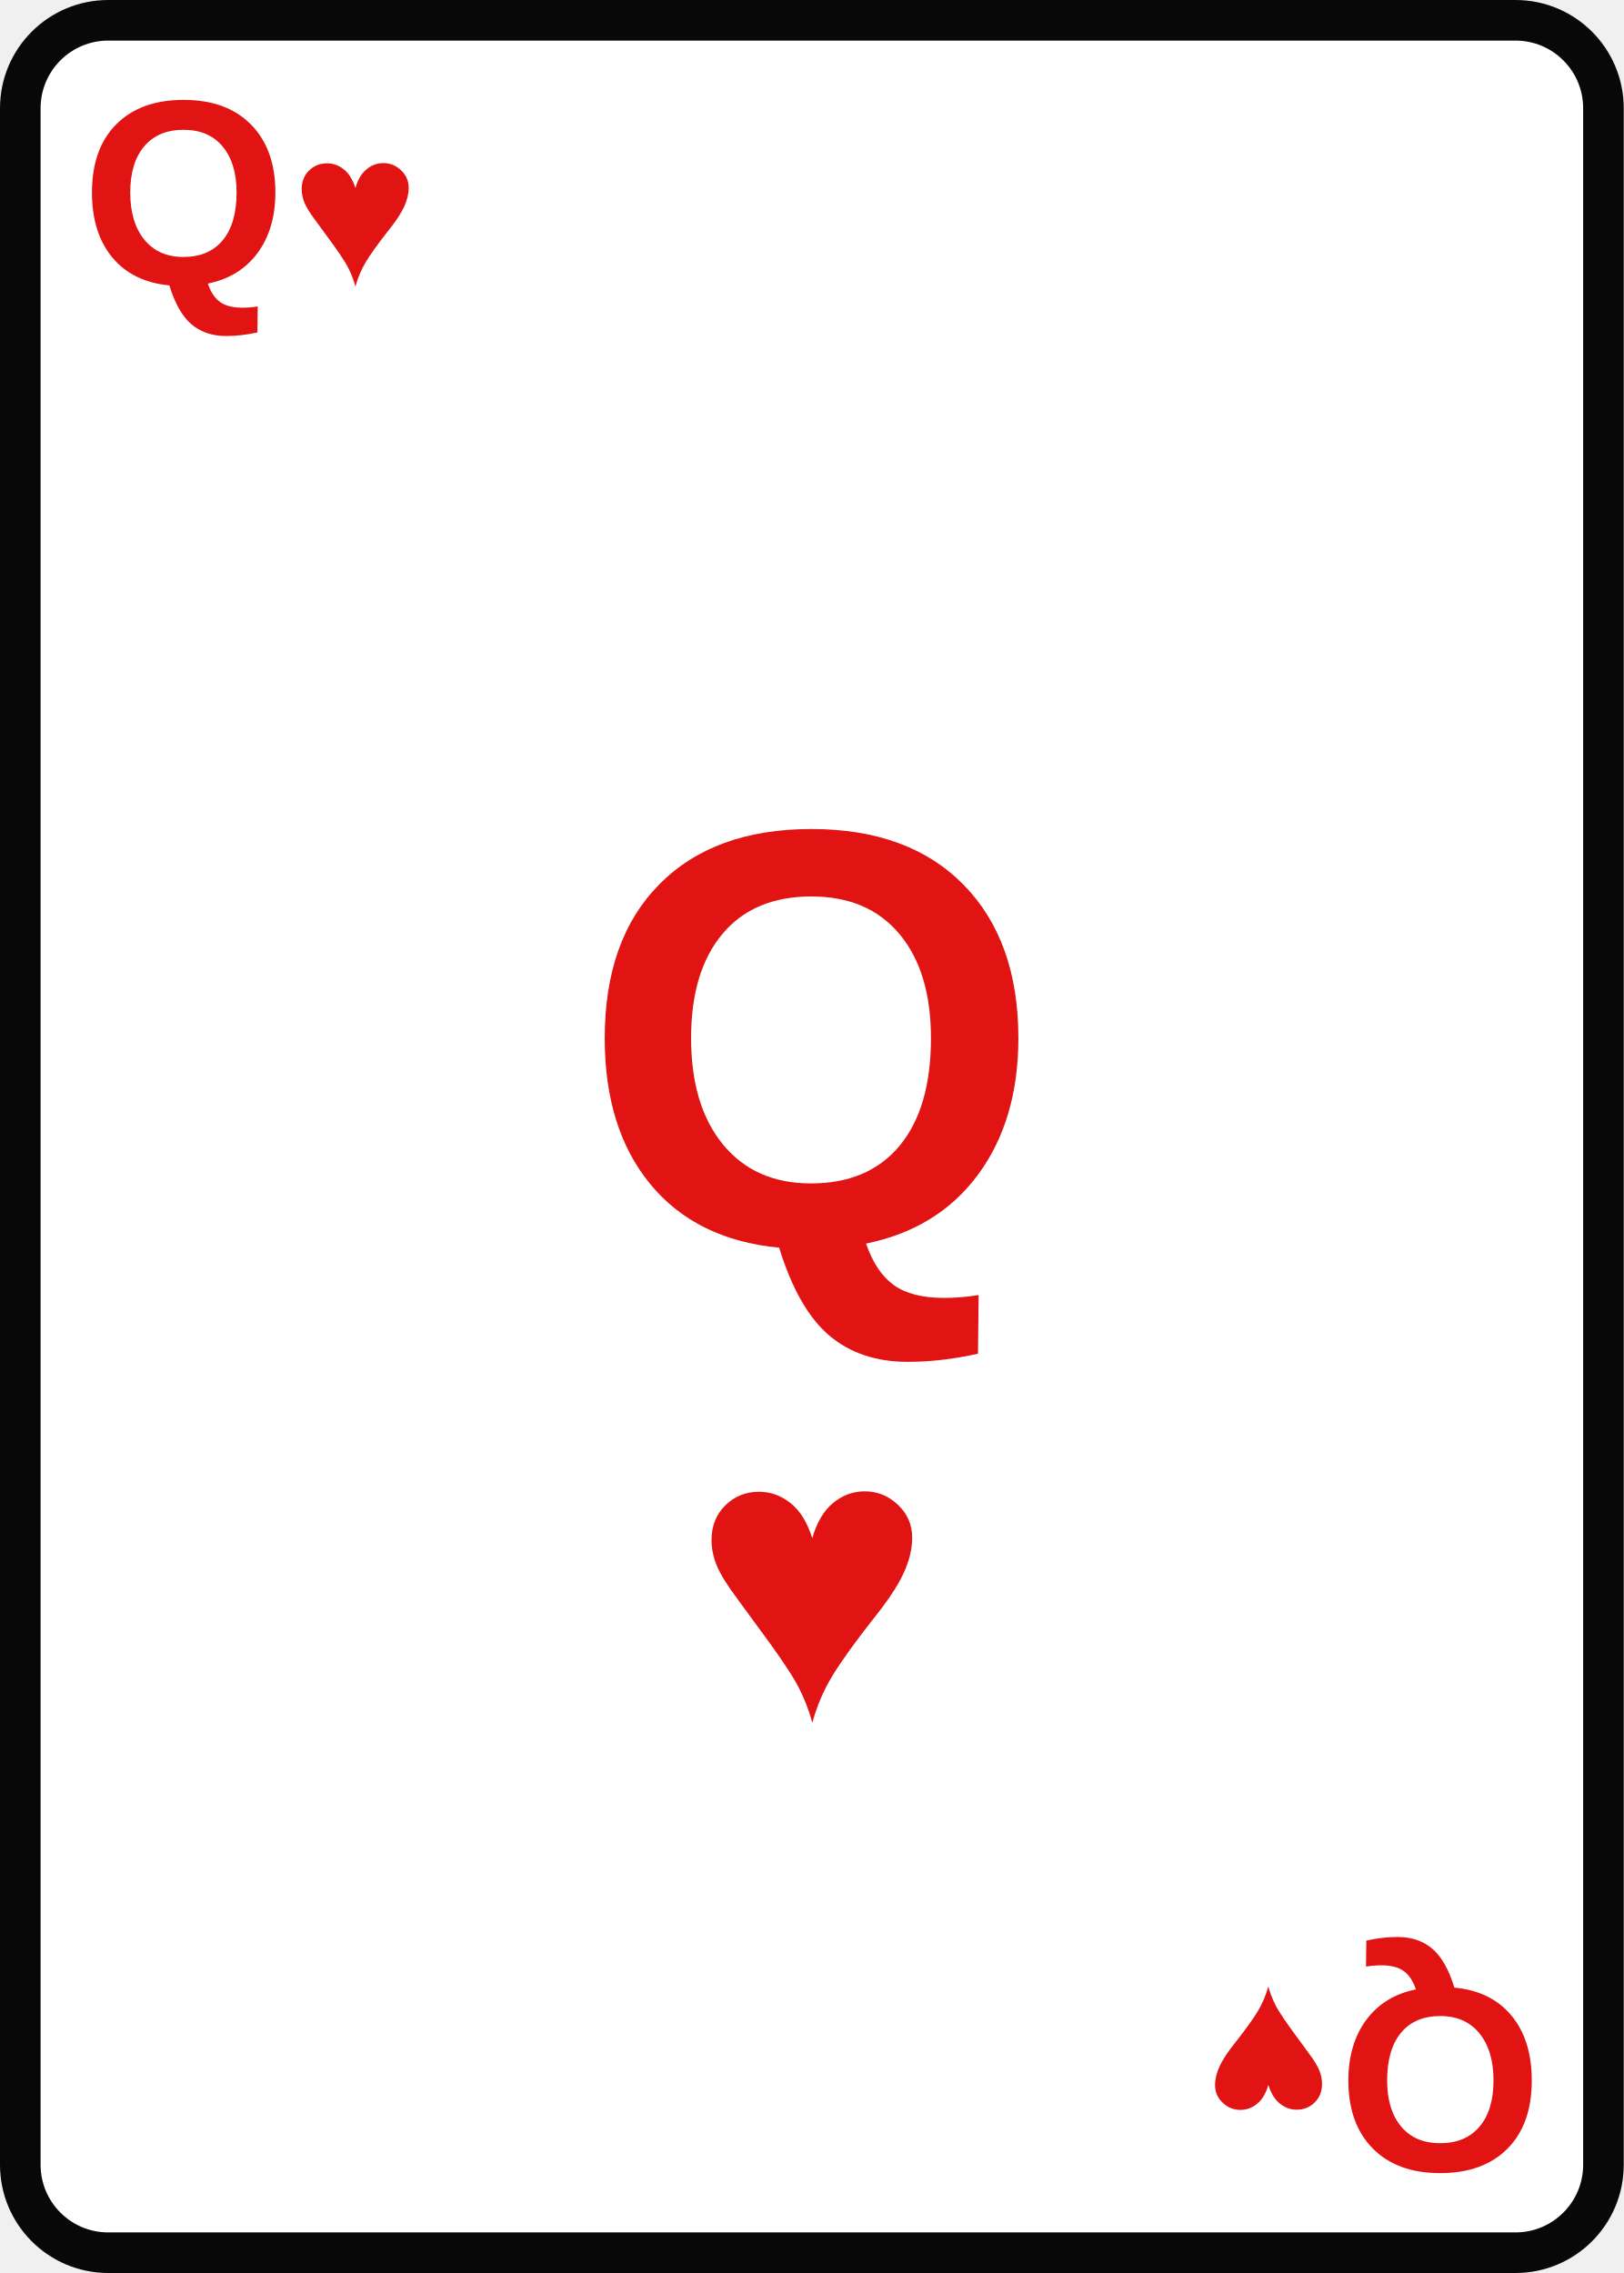
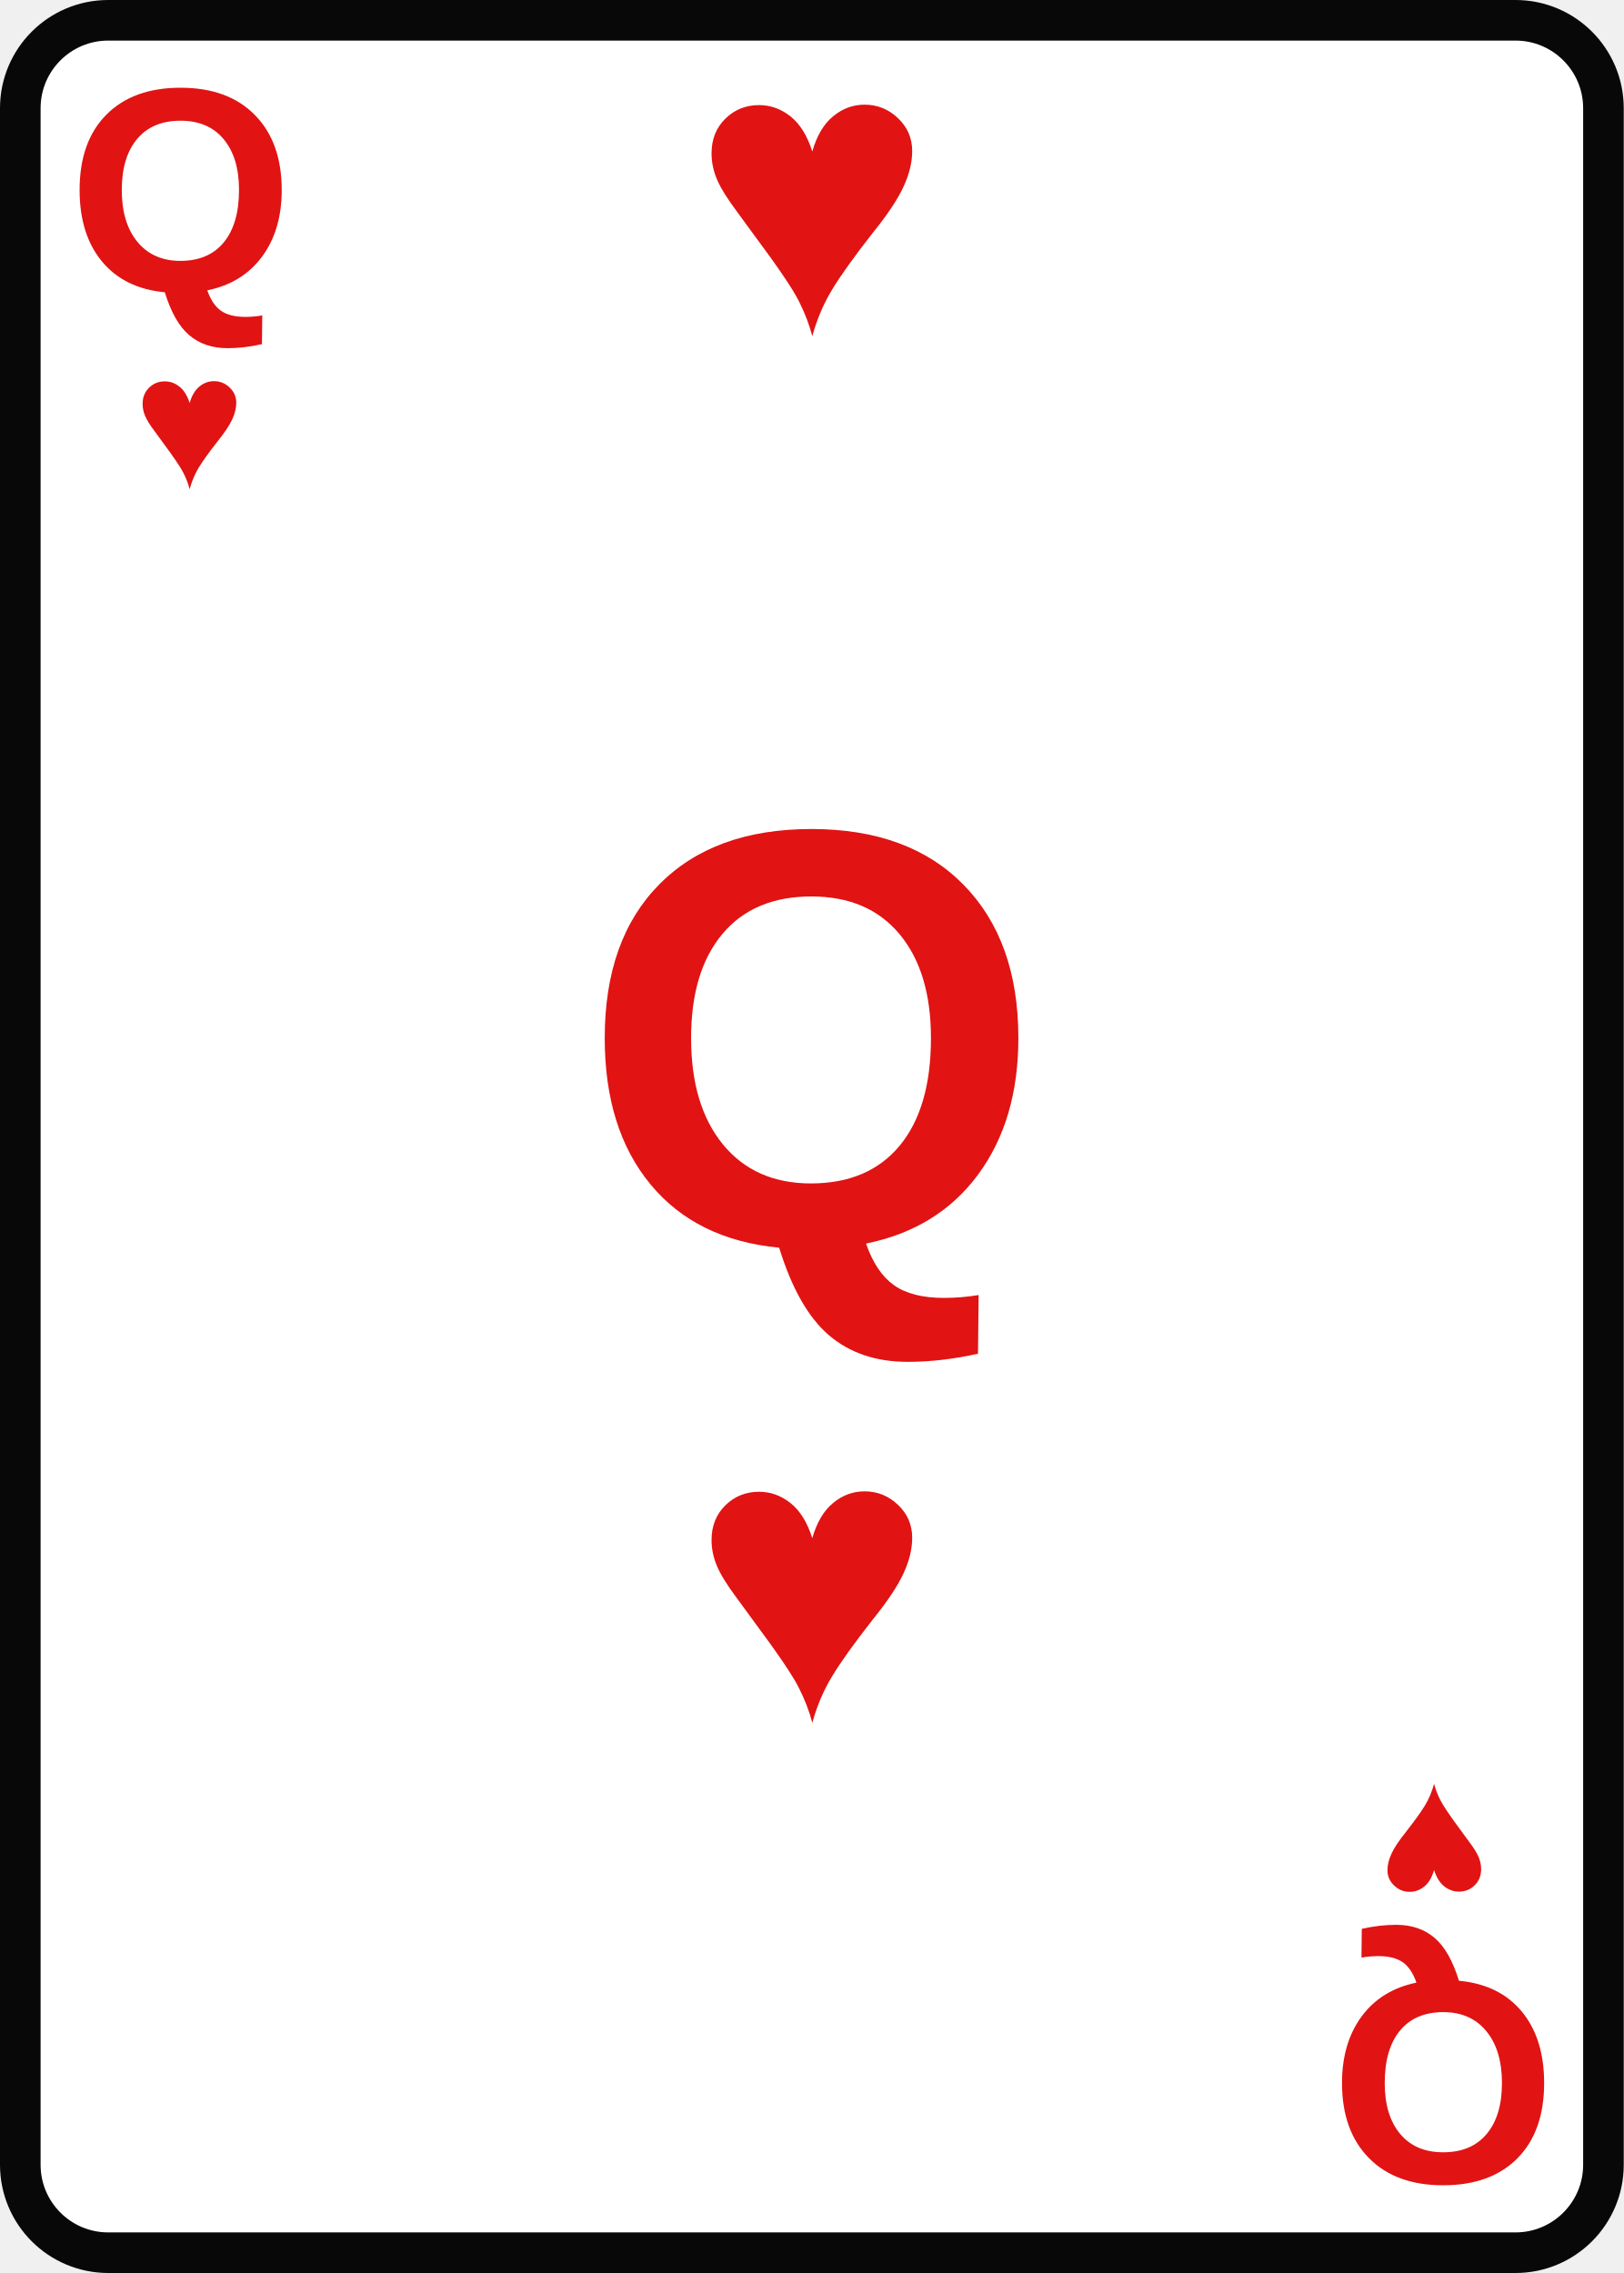
<svg xmlns="http://www.w3.org/2000/svg" viewBox="0 0 240 336" role="img" aria-label="Q ♥">
  <rect x="3" y="3" width="234" height="330" rx="13" fill="#fff" stroke="#080808" stroke-width="6" />
  <rect x="8" y="8" width="224" height="320" rx="9" fill="#fff" />
  <g transform="">
-     <text x="12" y="42" font-family="Arial, Helvetica, sans-serif" font-size="39" font-weight="900" fill="#e11313">Q</text>
-     <text x="43" y="42" font-family="Arial, Helvetica, sans-serif" font-size="32" font-weight="900" fill="#e11313">♥</text>
+     <text x="10" y="43" font-family="Arial, Helvetica, sans-serif" font-size="43" font-weight="900" fill="#e11313">Q</text>
+     <text x="28" y="72" text-anchor="middle" font-family="Arial, Helvetica, sans-serif" font-size="28" font-weight="900" fill="#e11313">♥</text>
  </g>
  <g transform="translate(240 336) rotate(180)">
-     <text x="12" y="42" font-family="Arial, Helvetica, sans-serif" font-size="39" font-weight="900" fill="#e11313">Q</text>
-     <text x="43" y="42" font-family="Arial, Helvetica, sans-serif" font-size="32" font-weight="900" fill="#e11313">♥</text>
+     <text x="10" y="43" font-family="Arial, Helvetica, sans-serif" font-size="43" font-weight="900" fill="#e11313">Q</text>
+     <text x="28" y="72" text-anchor="middle" font-family="Arial, Helvetica, sans-serif" font-size="28" font-weight="900" fill="#e11313">♥</text>
  </g>
  <g transform="translate(120 170)">
+     <text x="0" y="-138" text-anchor="middle" dominant-baseline="middle" font-family="Arial, Helvetica, sans-serif" font-size="60" font-weight="900" fill="#e11313">♥</text>
    <text x="0" y="14" text-anchor="middle" font-family="Arial, Helvetica, sans-serif" font-size="88" font-weight="900" fill="#e11313">Q</text>
    <text x="0" y="84" text-anchor="middle" font-family="Arial, Helvetica, sans-serif" font-size="60" font-weight="900" fill="#e11313">♥</text>
  </g>
</svg>
